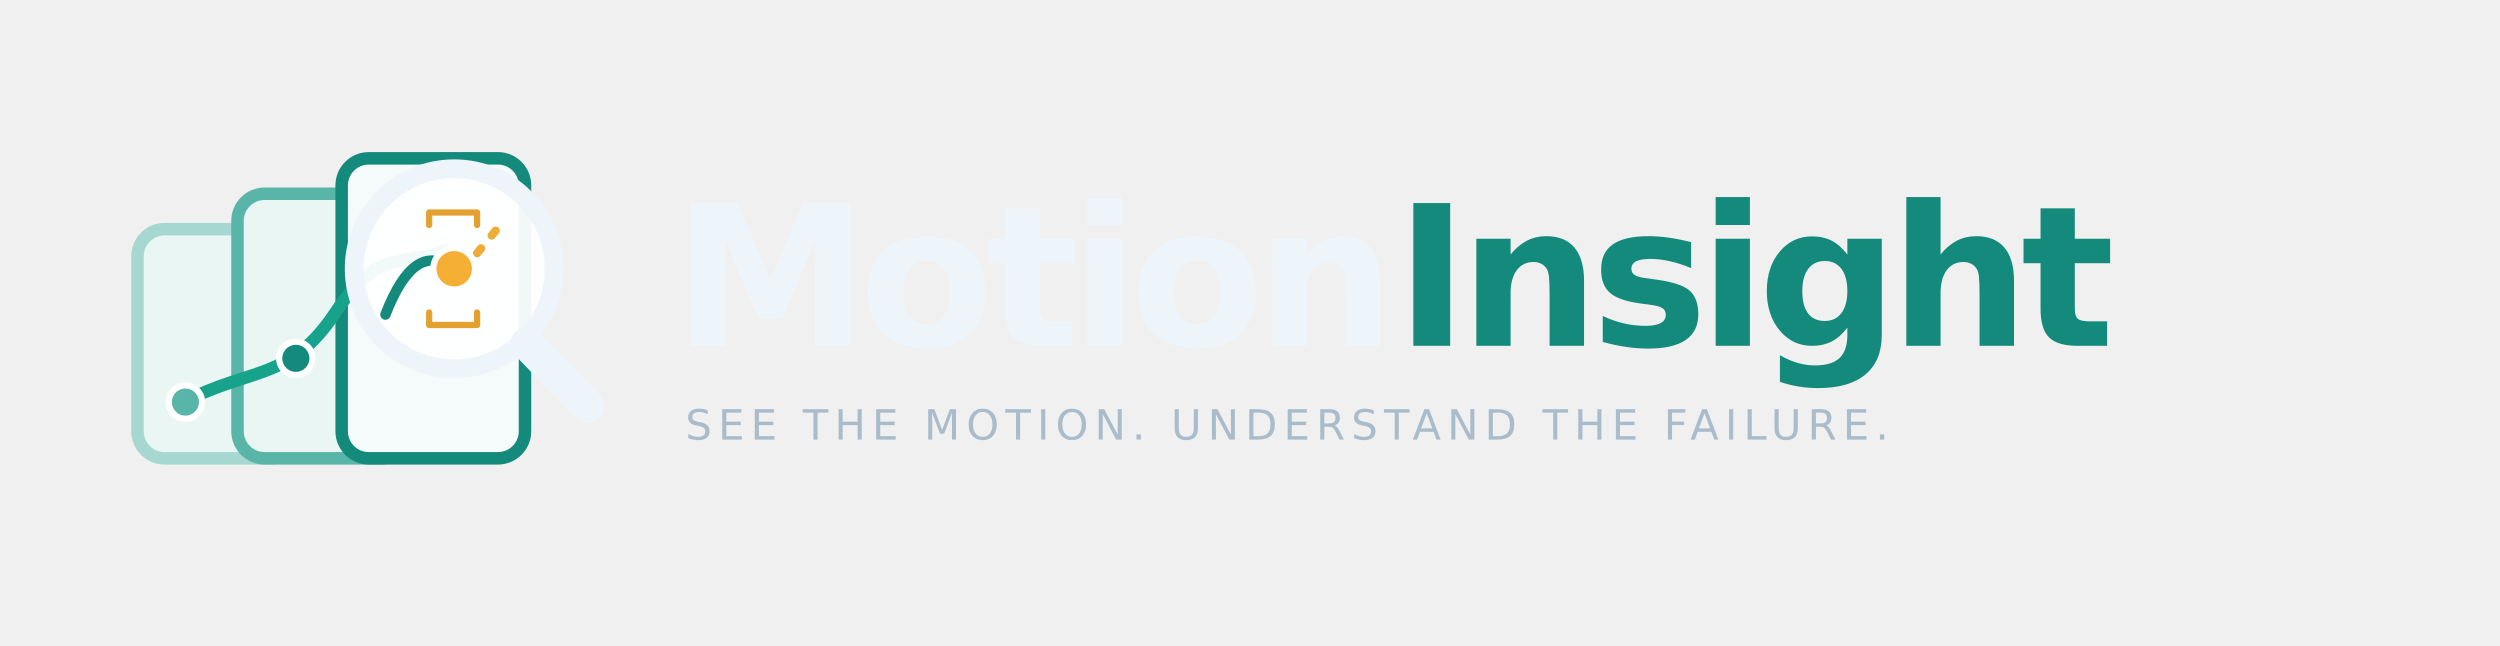
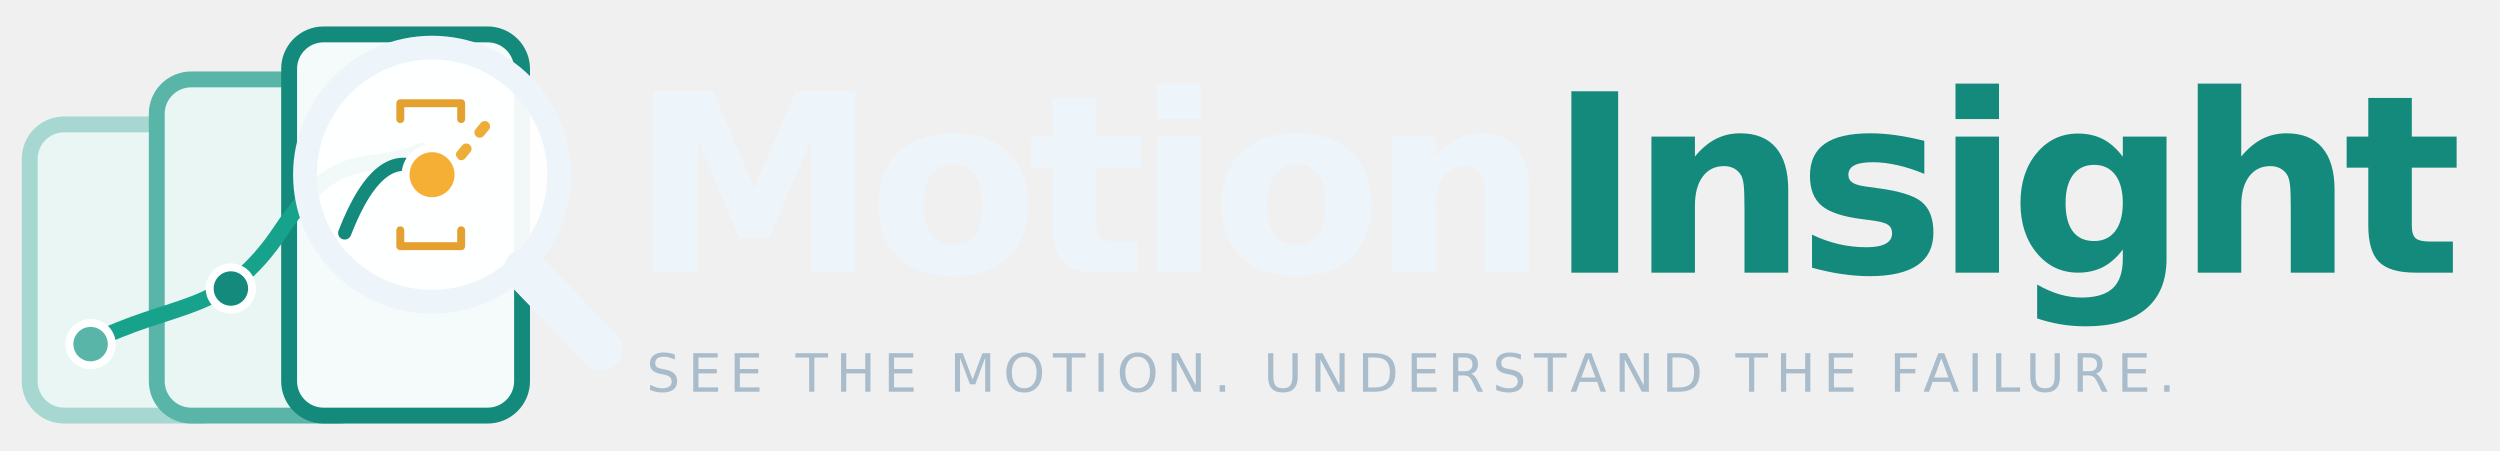
- <svg xmlns="http://www.w3.org/2000/svg" width="1200" height="310" viewBox="0 0 1200 310" role="img" aria-labelledby="title desc">
+ <svg xmlns="http://www.w3.org/2000/svg" width="1200" height="216" viewBox="55 63 944 170" role="img" aria-labelledby="title desc">
  <g transform="translate(46 50)">
    <g fill="none" stroke-linecap="round" stroke-linejoin="round">
      <rect x="20" y="60" width="78" height="110" rx="13" fill="#e9f6f4" stroke="#a6d8d1" stroke-width="6" />
      <rect x="68" y="43" width="82" height="127" rx="13" fill="#e9f6f4" stroke="#58b5a8" stroke-width="6" />
      <rect x="118" y="26" width="88" height="144" rx="13" fill="#f5fbfa" stroke="#138a7b" stroke-width="6" />
      <path d="M42 143 C75 126 93 133 115 100 S147 79 168 70" stroke="#16a28b" stroke-width="6" />
      <circle cx="43" cy="143" r="8" fill="#58b5a8" stroke="#fff" stroke-width="3" />
      <circle cx="96" cy="122" r="8" fill="#138a7b" stroke="#fff" stroke-width="3" />
      <circle cx="172" cy="79" r="48" fill="#fff" fill-opacity="0.94" stroke="#edf5fa" stroke-width="9" />
      <path d="M207 115 L236 145" stroke="#edf5fa" stroke-width="16" />
      <path d="M139 101 Q153 65 171 79" stroke="#138a7b" stroke-width="5" />
      <path d="M176 80 L195 57" stroke="#eead38" stroke-width="4" stroke-dasharray="3 8" />
      <circle cx="172" cy="79" r="10" fill="#f5af35" stroke="#fff" stroke-width="3" />
      <path d="M160 58 L160 52 L183 52 L183 58 M160 100 L160 106 L183 106 L183 100" stroke="#e5a12f" stroke-width="3" />
    </g>
  </g>
-   <text x="323" y="166" font-family="DejaVu Sans,Arial,sans-serif" font-weight="700" font-size="94" letter-spacing="-4" fill="#edf5fa">Motion<tspan fill="#138a7b">Insight</tspan>
+   <text x="293" y="166" font-family="DejaVu Sans,Arial,sans-serif" font-weight="700" font-size="94" letter-spacing="-4" fill="#edf5fa">Motion<tspan fill="#138a7b">Insight</tspan>
  </text>
-   <text x="329" y="211" font-family="DejaVu Sans,Arial,sans-serif" font-size="20" letter-spacing="3" fill="#a9bccb">SEE THE MOTION. UNDERSTAND THE FAILURE.</text>
+   <text x="299" y="211" font-family="DejaVu Sans,Arial,sans-serif" font-size="20" letter-spacing="3" fill="#a9bccb">SEE THE MOTION. UNDERSTAND THE FAILURE.</text>
</svg>
